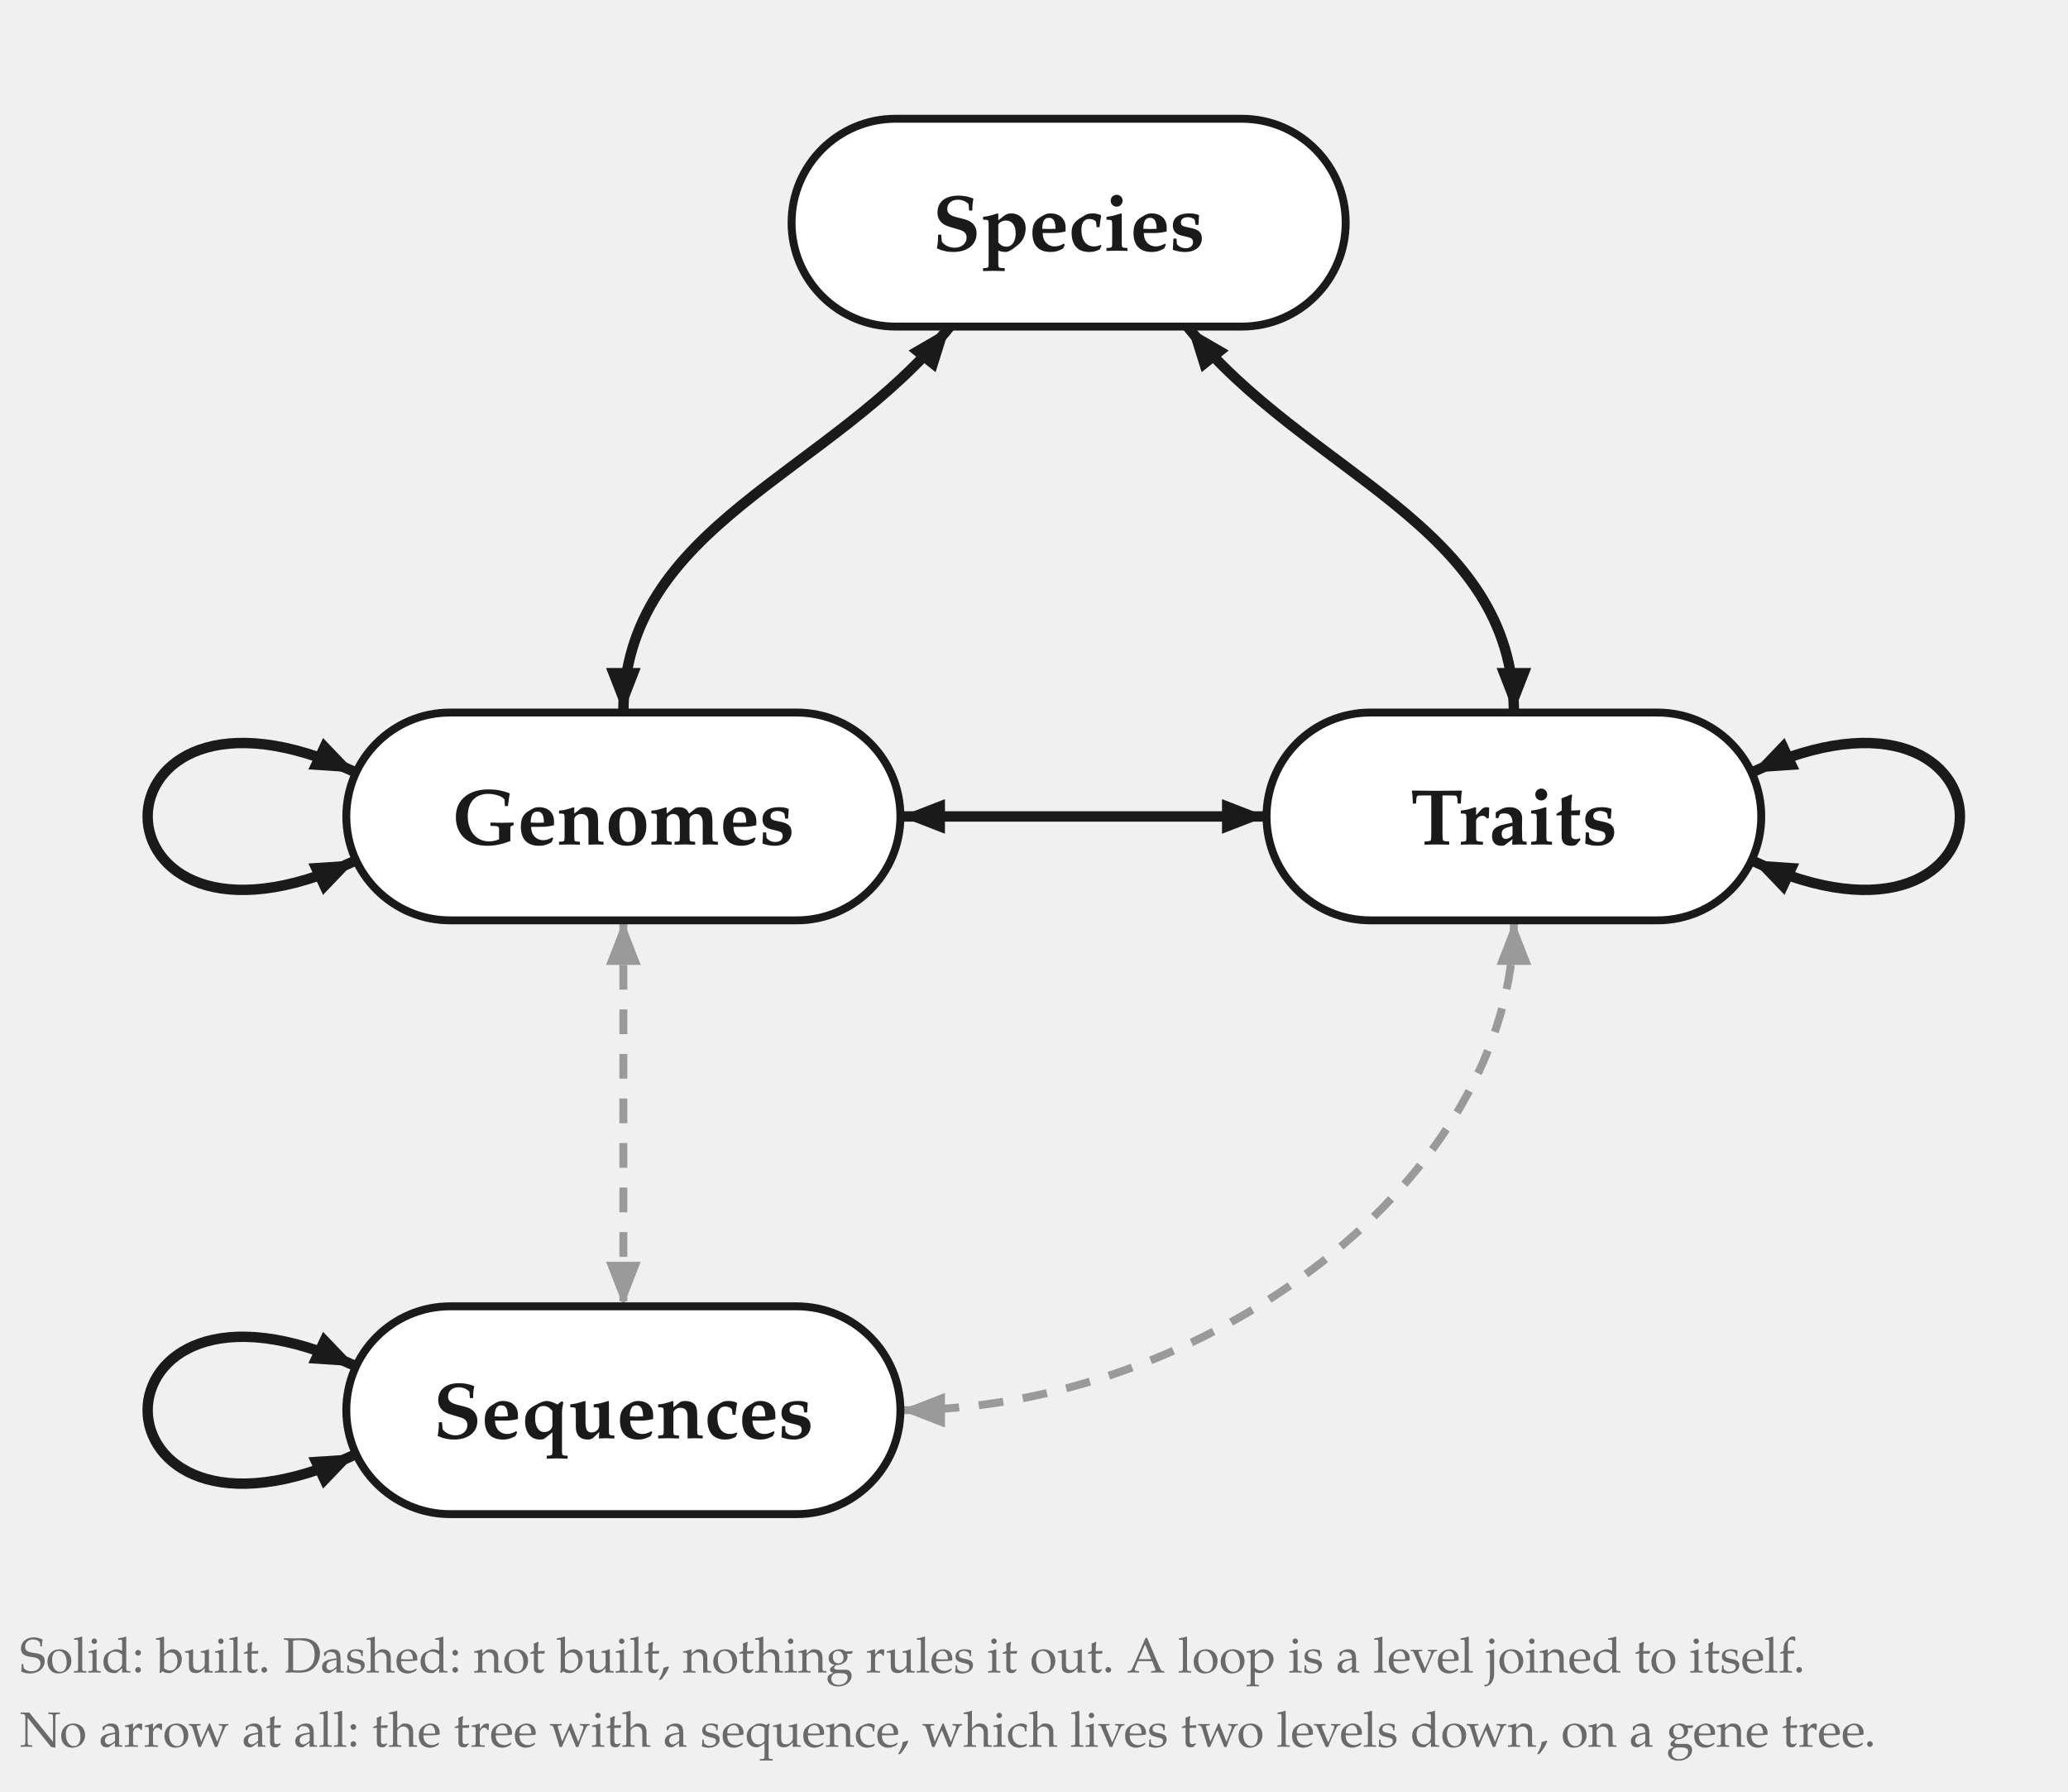
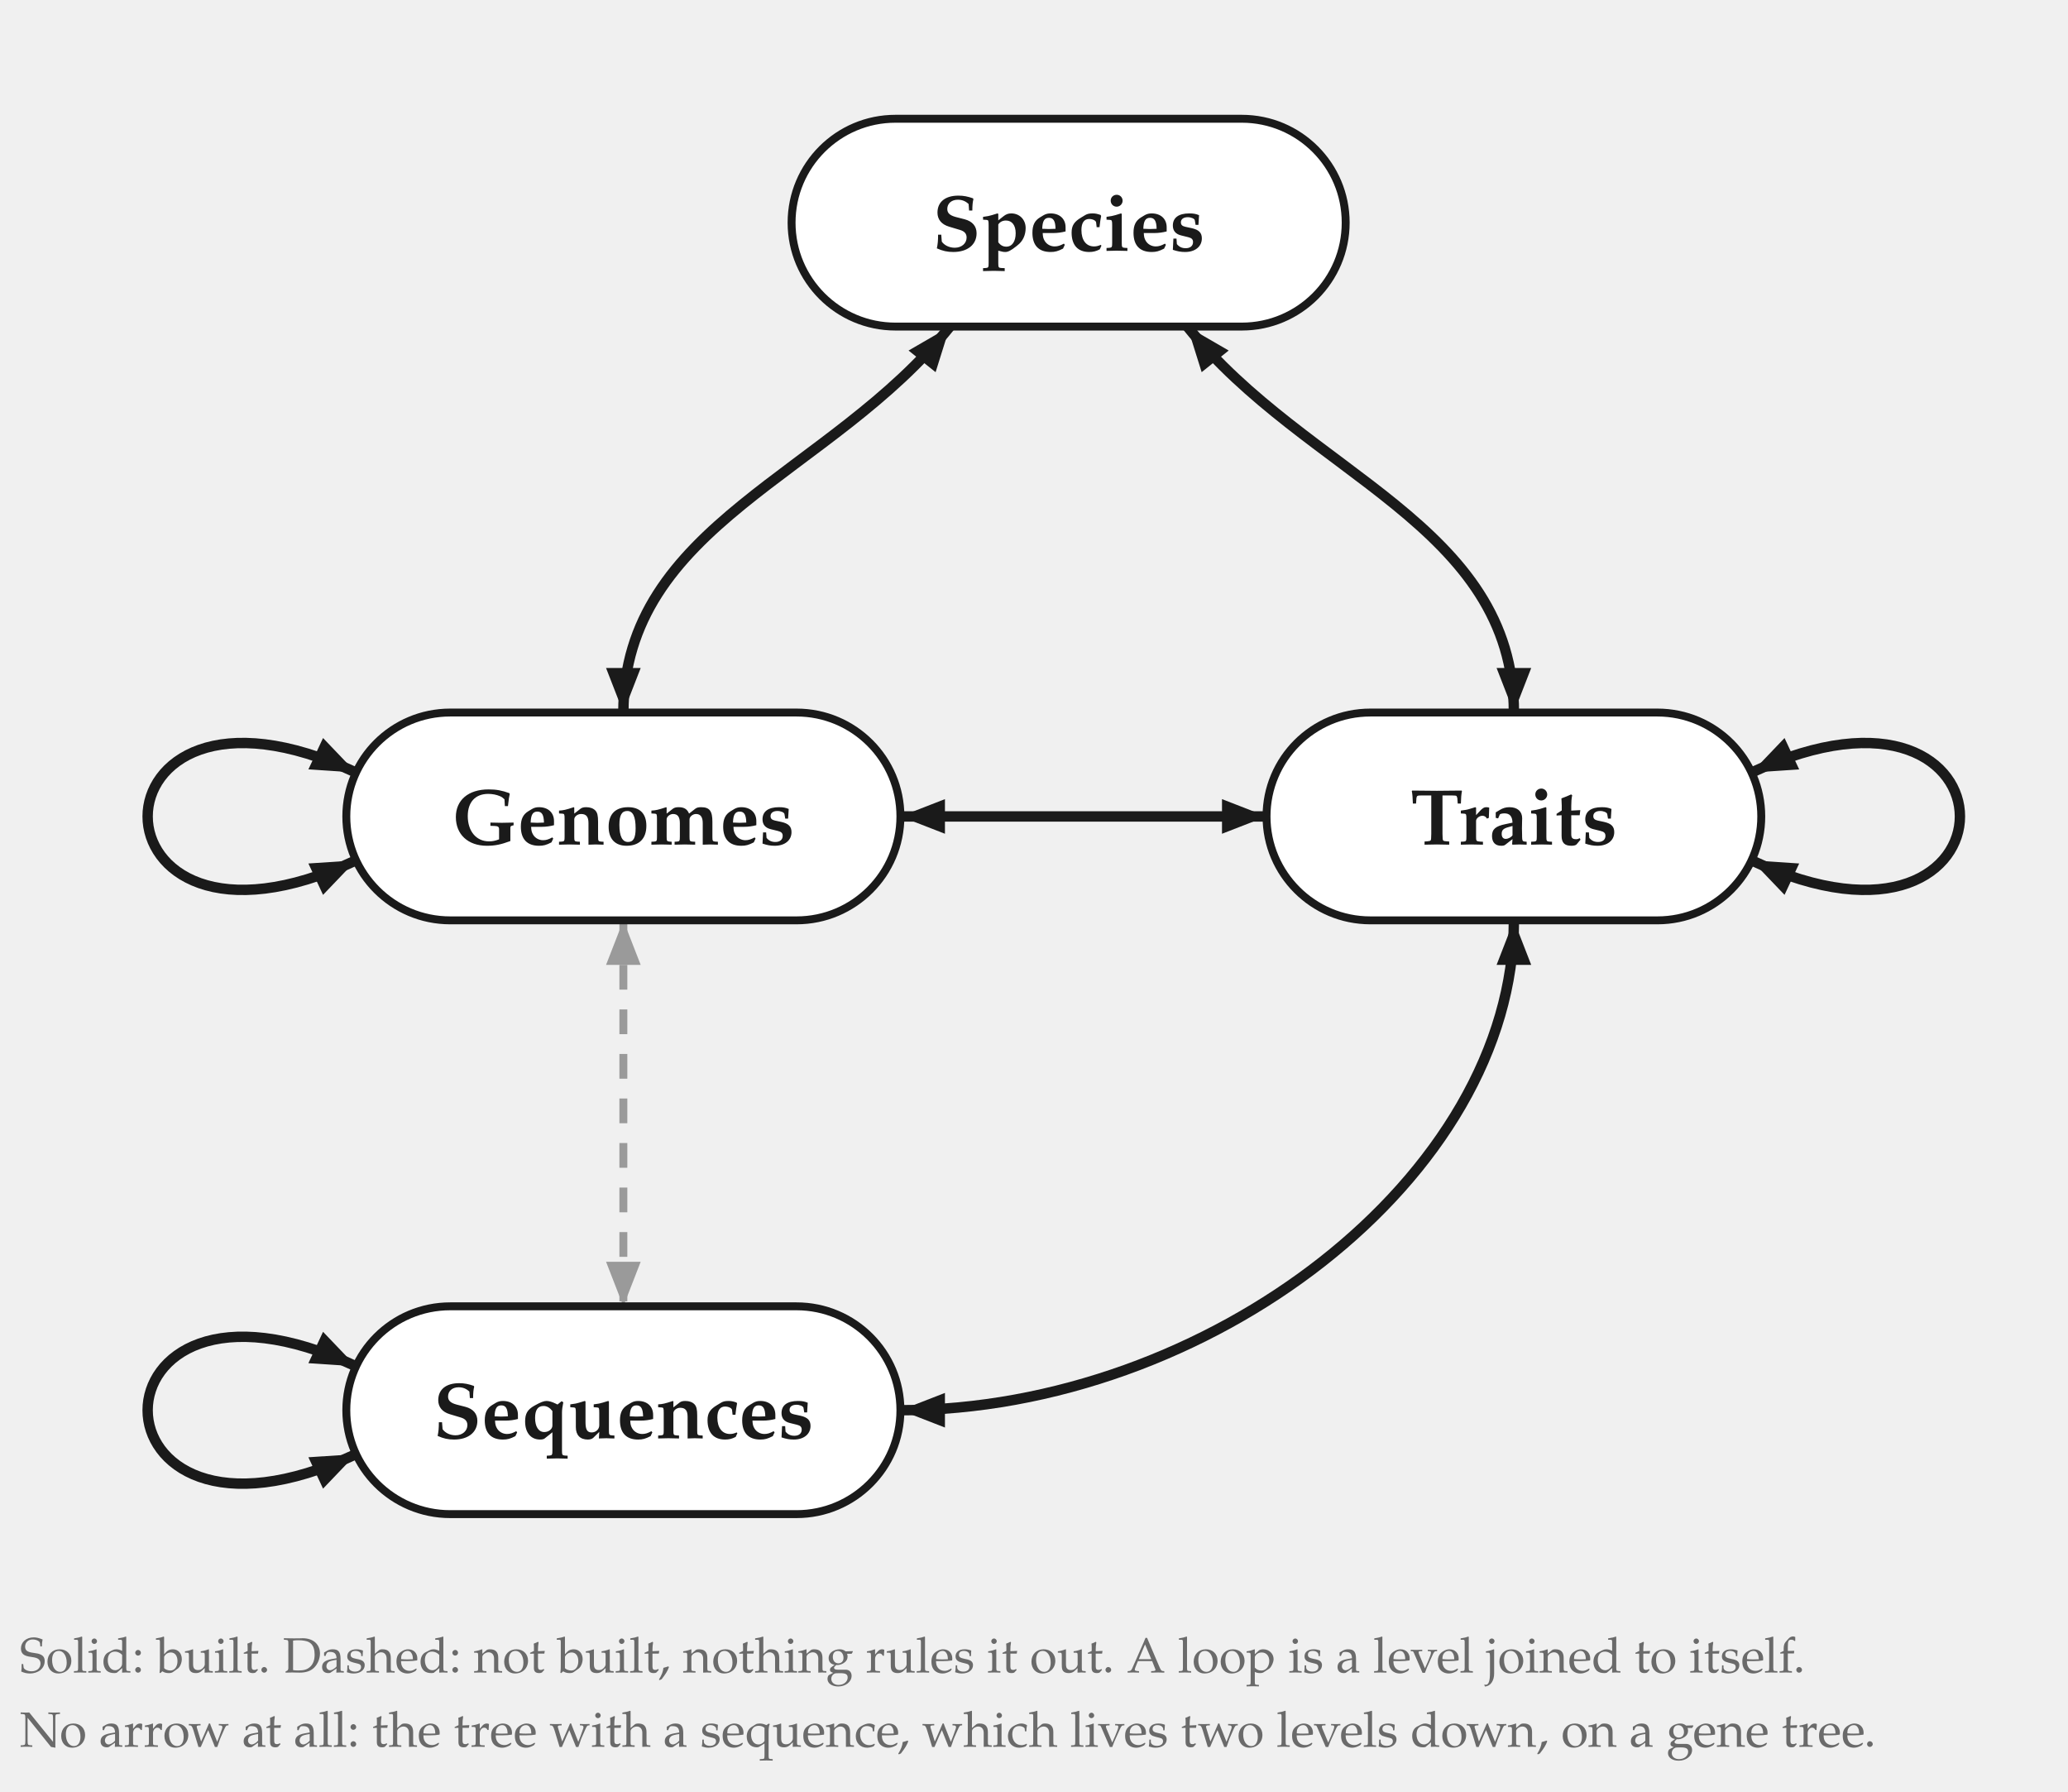
<svg xmlns="http://www.w3.org/2000/svg" viewBox="-6 6 418 362" role="img" font-family="Iowan Old Style, Palatino, Georgia, serif">
  <style>
  @media (prefers-color-scheme: dark) {
    .node{fill:#191d20;stroke:#e7ebe9}
    .lbl{fill:#e7ebe9}
    .edge{stroke:#e7ebe9}
    .open{stroke:#8b9296}
    .head{fill:#e7ebe9}
    .openhead{fill:#8b9296}
    .note{fill:#9aa1a5}
  }
</style>
  <defs>
    <marker id="a" markerUnits="userSpaceOnUse" markerWidth="9" markerHeight="7" refX="9" refY="3.5" orient="auto">
      <path class="head" d="M0,0 L9,3.5 L0,7 z" fill="#1a1a1a" />
    </marker>
    <marker id="a0" markerUnits="userSpaceOnUse" markerWidth="9" markerHeight="7" refX="0" refY="3.5" orient="auto">
      <path class="head" d="M9,0 L0,3.5 L9,7 z" fill="#1a1a1a" />
    </marker>
    <marker id="o" markerUnits="userSpaceOnUse" markerWidth="9" markerHeight="7" refX="9" refY="3.5" orient="auto">
      <path class="openhead" d="M0,0 L9,3.5 L0,7 z" fill="#9a9a9a" />
    </marker>
    <marker id="o0" markerUnits="userSpaceOnUse" markerWidth="9" markerHeight="7" refX="0" refY="3.5" orient="auto">
      <path class="openhead" d="M9,0 L0,3.5 L9,7 z" fill="#9a9a9a" />
    </marker>
  </defs>
  <g class="edge" fill="none" stroke="#1a1a1a" stroke-width="2.1">
    <path d="M 186,72 C 162,102 120,112 120,150" marker-end="url(#a)" marker-start="url(#a0)" />
    <path d="M 234,72 C 258,102 300,112 300,150" marker-end="url(#a)" marker-start="url(#a0)" />
    <path d="M 176,171 L 250,171" marker-end="url(#a)" marker-start="url(#a0)" />
    <path d="M 65.97,179.87 C 9.8,206.1 9.8,135.9 65.97,162.13" marker-end="url(#a)" marker-start="url(#a0)" />
    <path d="M 348.03,179.87 C 404.2,206.1 404.2,135.9 348.03,162.13" marker-end="url(#a)" marker-start="url(#a0)" />
    <path d="M 65.97,299.87 C 9.8,326.1 9.8,255.9 65.97,282.13" marker-end="url(#a)" marker-start="url(#a0)" />
+     <path d="M 300,192 C 300,244 238,291 176,291" marker-end="url(#a)" marker-start="url(#a0)" />
  </g>
  <g class="open" fill="none" stroke="#9a9a9a" stroke-width="1.6" stroke-dasharray="5 4">
    <path d="M 120,192 L 120,270" marker-end="url(#o)" marker-start="url(#o0)" />
-     <path d="M 300,192 C 300,244 238,291 176,291" marker-end="url(#o)" marker-start="url(#o0)" />
  </g>
  <g class="node" fill="#ffffff" stroke="#1a1a1a" stroke-width="1.6">
    <rect x="154" y="30" width="112" height="42" rx="21" />
    <rect x="64" y="150" width="112" height="42" rx="21" />
    <rect x="64" y="270" width="112" height="42" rx="21" />
    <rect x="250" y="150" width="100" height="42" rx="21" />
  </g>
  <g class="lbl" fill="#1a1a1a" font-size="16" font-weight="600" text-anchor="middle">
    <text x="210" y="56.66">Species</text>
    <text x="120" y="176.66">Genomes</text>
    <text x="120" y="296.66">Sequences</text>
    <text x="300" y="176.66">Traits</text>
  </g>
  <g class="note" fill="#6a6a6a" font-size="10" text-anchor="start">
    <text x="-2" y="344">Solid: built. Dashed: not built, nothing rules it out. A loop is a level joined to itself.</text>
    <text x="-2" y="359">No arrow at all: the tree with a sequence, which lives two levels down, on a gene tree.</text>
  </g>
</svg>
